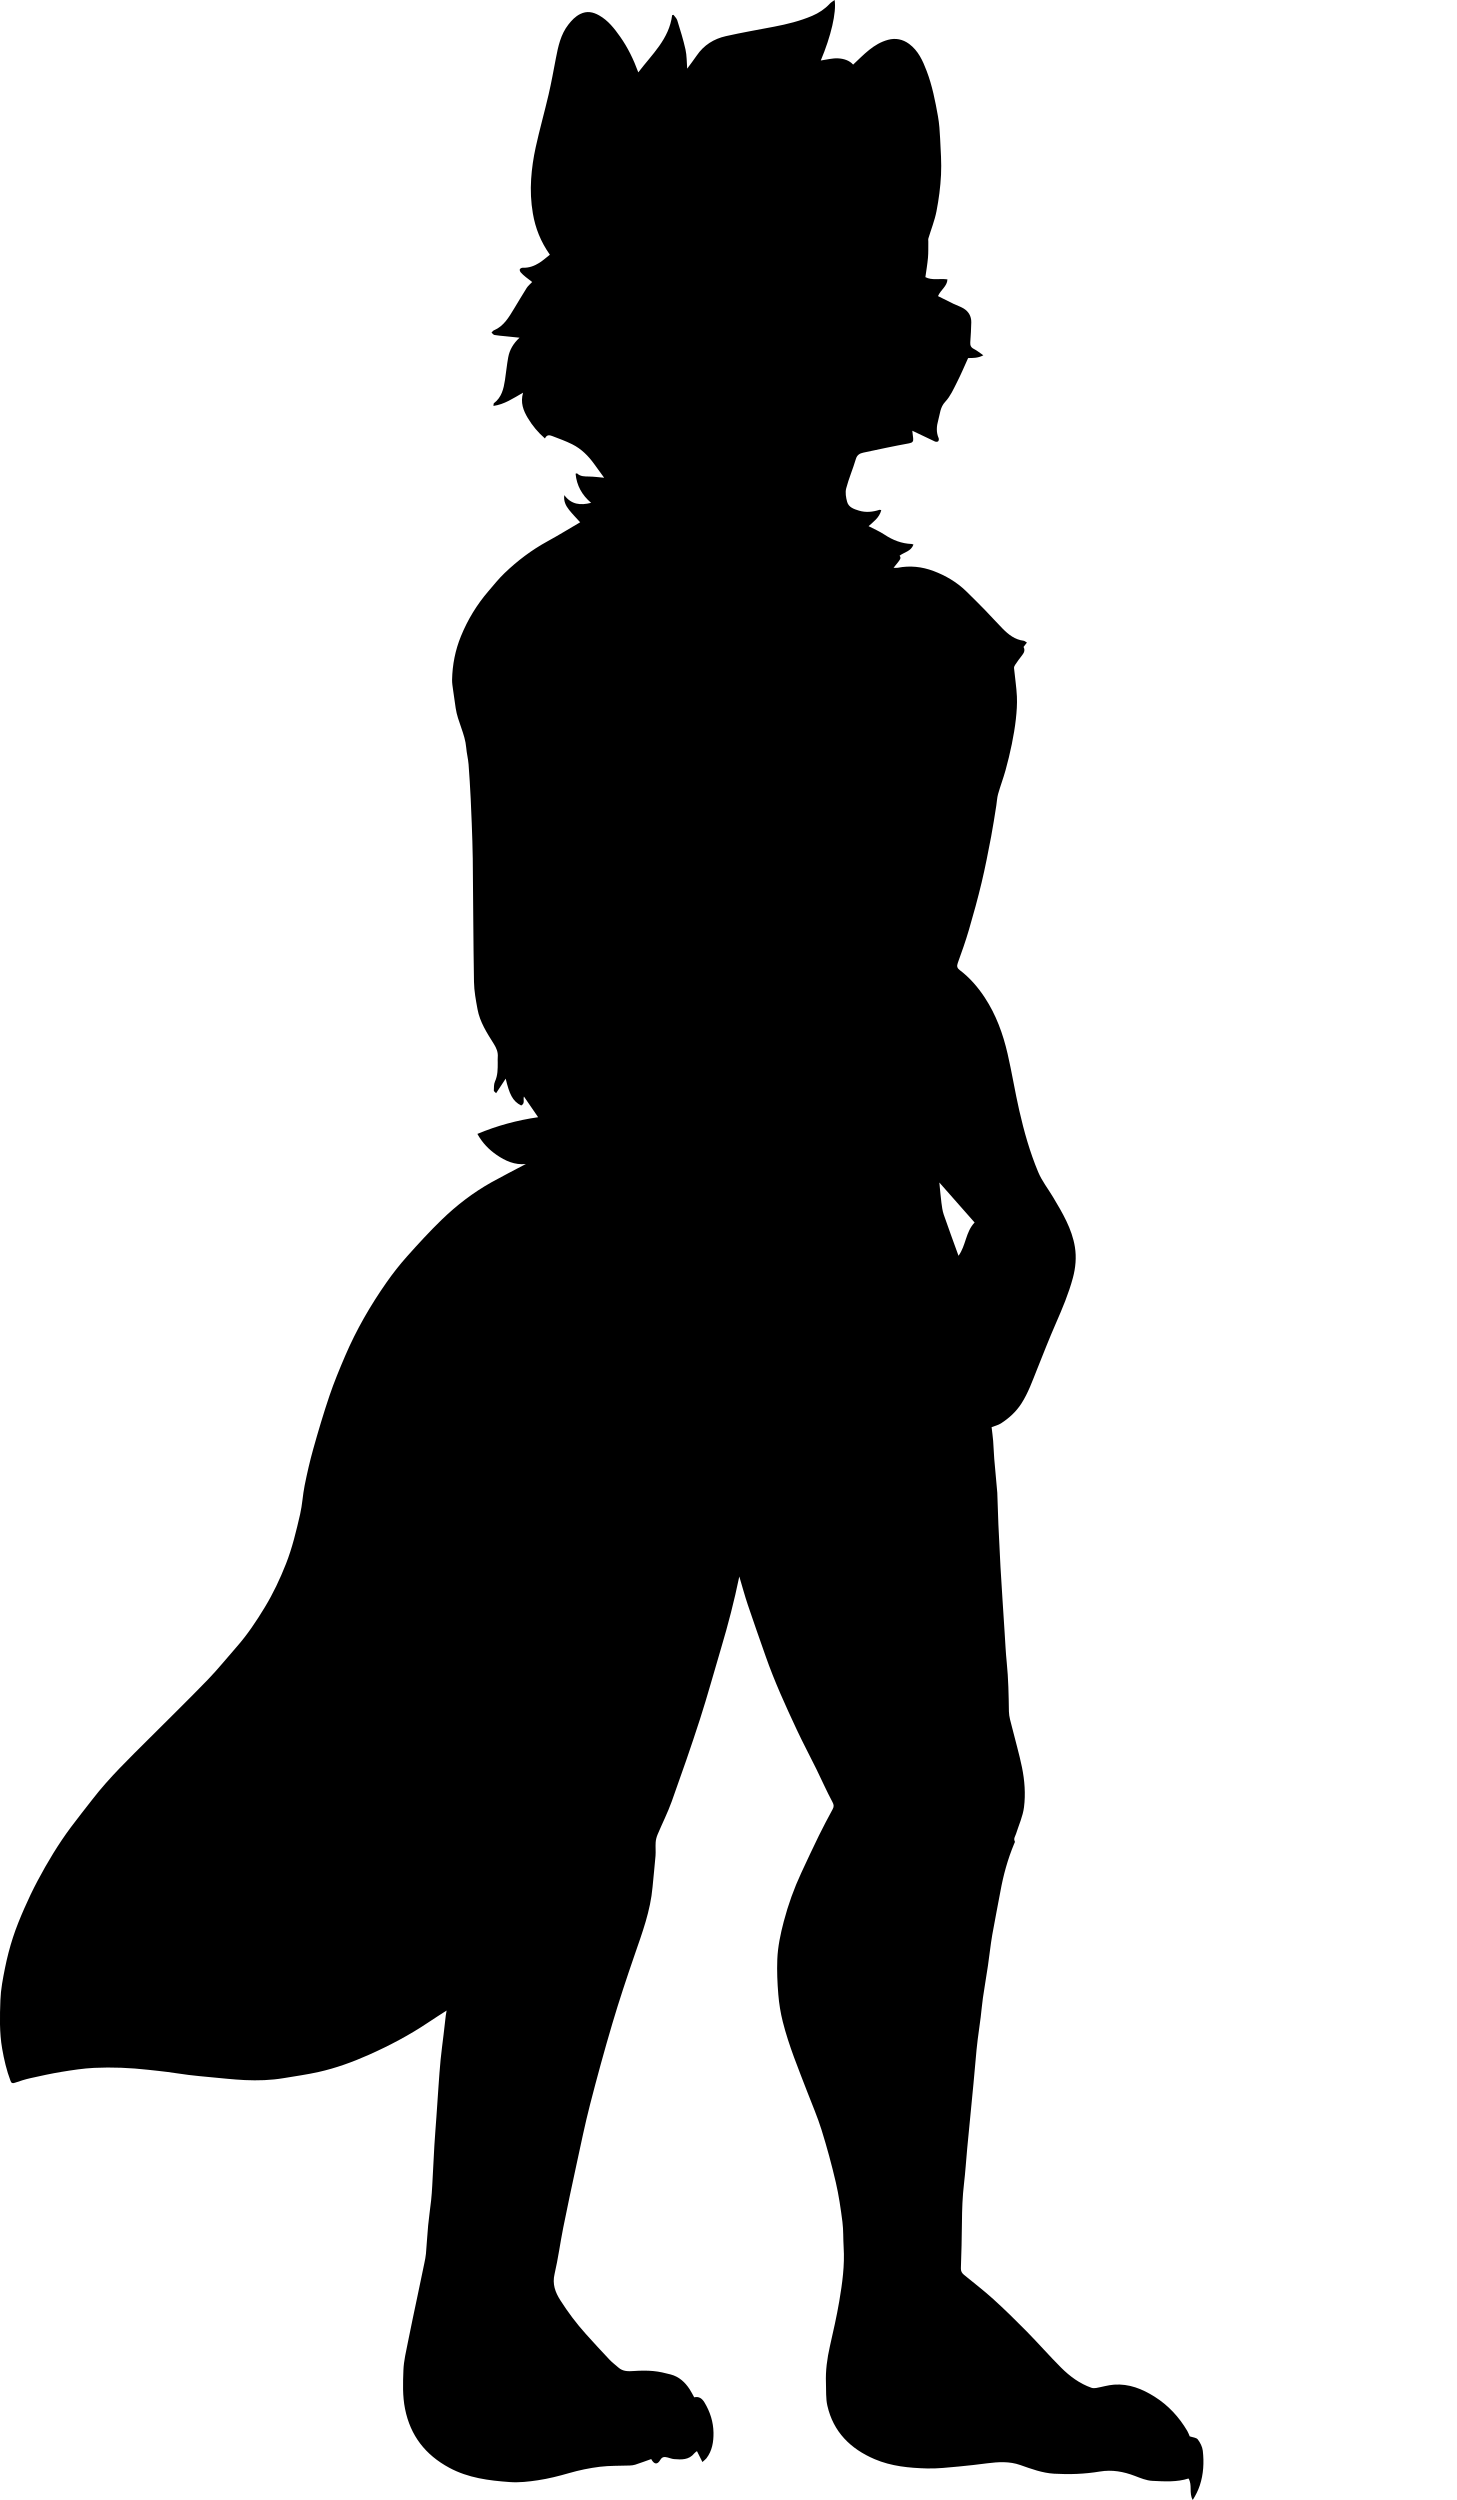
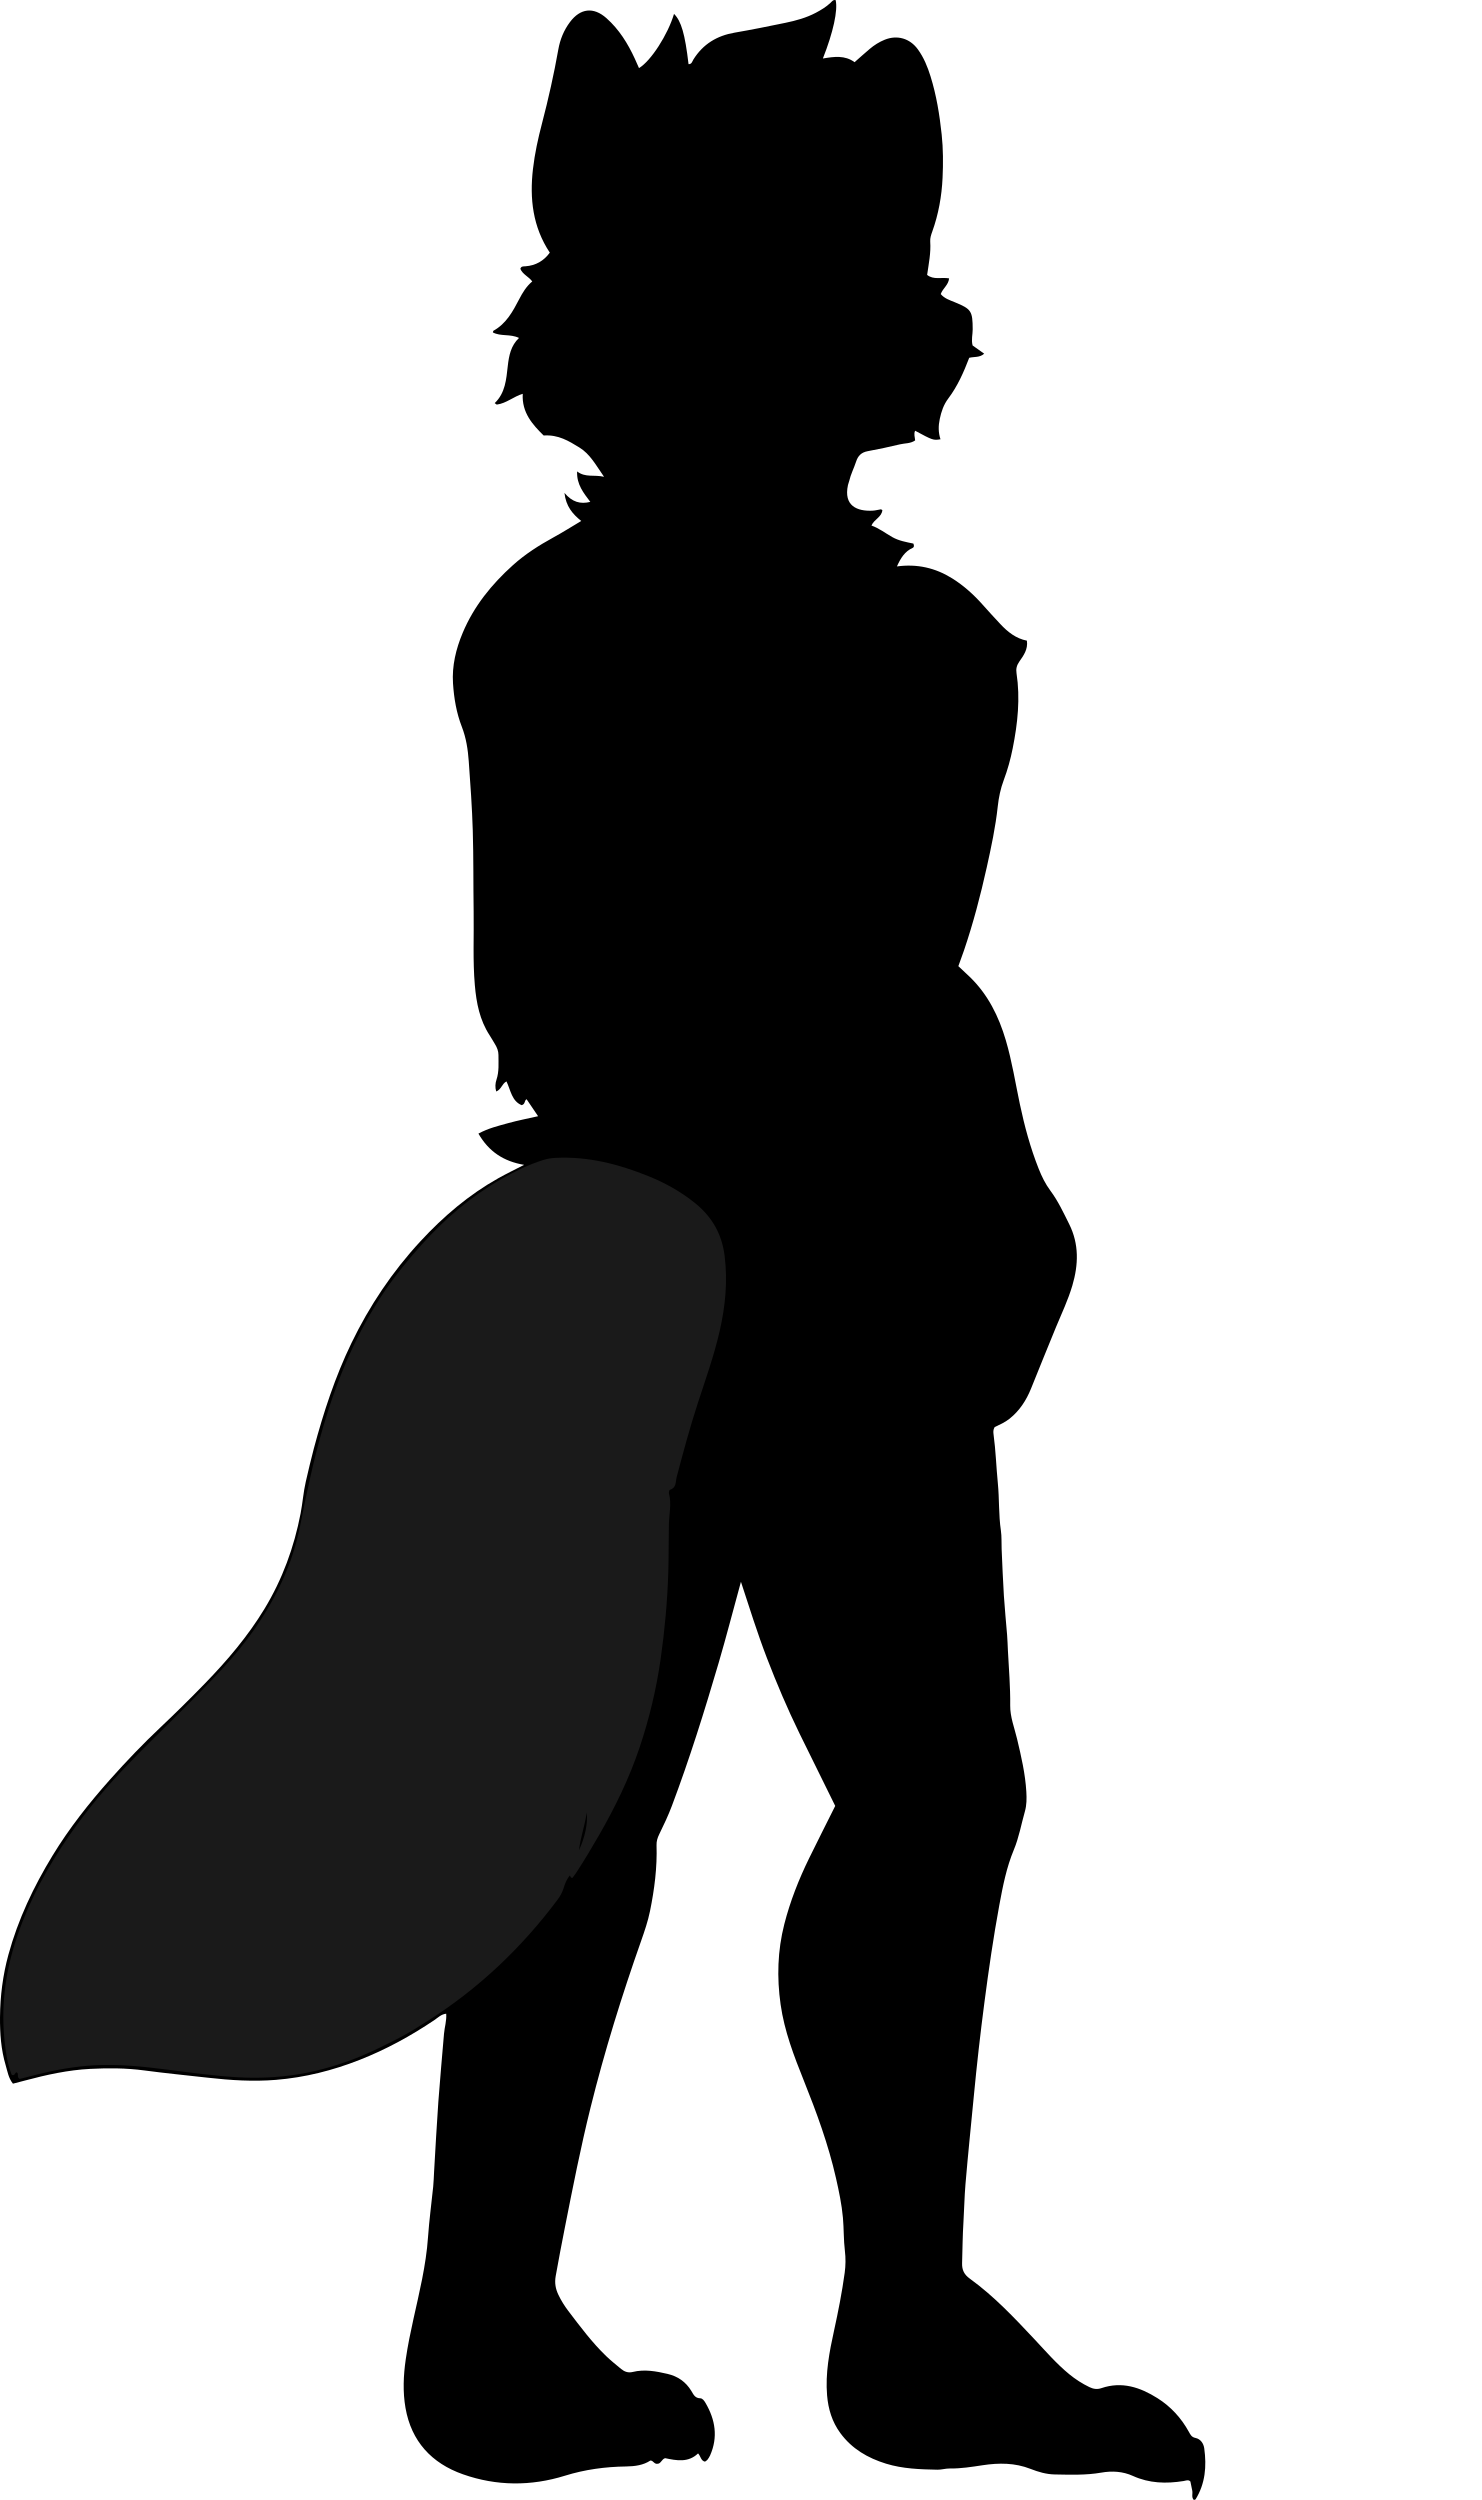
- <svg xmlns="http://www.w3.org/2000/svg" version="1.1" id="Layer_1" x="0px" y="0px" viewBox="0 0 1402.38 2406.87" style="enable-background:new 0 0 1402.38 2406.87;" xml:space="preserve">
+ <svg xmlns="http://www.w3.org/2000/svg" version="1.1" id="Layer_1" x="0px" y="0px" viewBox="0 0 1425.03 2404.18" style="enable-background:new 0 0 1425.03 2404.18;" xml:space="preserve">
+   <style type="text/css">
+ 	.st0{fill:#1A1A1A;}
+ </style>
  <g>
-     <path d="M506.28,1120.63c-10.61,1.18-19.83-2.97-28.23-8.79c-7.31-5.06-13.58-11.38-18.46-20.17   c18.99-7.95,38.28-13.16,58.49-16.08c-4.74-6.91-9.22-13.45-13.66-19.92c-1.05,2.69,1.41,6.65-2.65,8.64   c-8.5-4.21-11.41-11.26-14.92-25.85c-2.95,4.48-5.95,9.04-9.22,14.02c-1.19-1.27-2.22-1.87-2.19-2.41c0.17-2.96-0.1-6.23,1.08-8.8   c2.74-5.96,2.68-12.12,2.67-18.37c0-1.67-0.13-3.34,0.02-5c0.45-4.83-1.2-8.75-3.79-12.89c-6.55-10.46-13.42-20.95-15.7-33.39   c-1.59-8.68-3.25-17.49-3.39-26.27c-0.67-39.59-0.76-79.2-1.18-118.8c-0.12-11.27-0.6-22.54-0.98-33.8   c-0.27-7.94-0.58-15.87-1.01-23.8c-0.6-11.04-1.17-22.08-2.05-33.1c-0.43-5.37-1.82-10.66-2.26-16.02   c-1.09-13.34-8.23-25.02-10.15-38.11c-0.85-5.82-1.72-11.64-2.5-17.48c-0.43-3.25-1.03-6.54-0.96-9.8   c0.31-14.51,3.05-28.53,8.57-42.02c6.49-15.88,15.29-30.32,26.46-43.32c5.05-5.87,9.9-11.99,15.47-17.33   c12.45-11.94,26.13-22.3,41.34-30.61c10.72-5.86,21.13-12.29,31.47-18.34c-3.63-4.03-7.38-7.81-10.67-11.95   c-3.15-3.96-5.45-8.42-4.59-14.18c6.68,9.09,15.49,10.04,25.79,7.41c-8.73-7.42-13.93-16.63-14.93-28.03   c0.82-0.19,1.29-0.44,1.42-0.31c3.24,3.09,7.21,2.93,11.32,3.01c5.3,0.1,10.58,0.82,14.75,1.18c-2.8-3.86-6.13-8.4-9.41-12.98   c-5.7-7.97-12.51-14.82-21.3-19.22c-6.24-3.13-12.87-5.49-19.4-8c-2.45-0.94-5.14-1.44-6.88,2.39   c-6.79-5.89-12.13-12.4-16.52-19.71c-4.33-7.23-7.27-14.83-4.55-24.38c-9.63,5.5-17.94,11.24-28.52,12.76   c0.21-1.38,0.07-2.33,0.44-2.61c7.43-5.59,9.35-13.8,10.65-22.27c1.11-7.28,1.8-14.62,3.12-21.86c1.32-7.26,4.95-13.45,10.93-18.95   c-5-0.52-9.45-0.97-13.89-1.43c-3.43-0.36-6.88-0.58-10.27-1.19c-1.05-0.19-1.9-1.46-2.84-2.24c0.74-0.75,1.34-1.83,2.24-2.2   c9.79-4.11,14.54-12.84,19.68-21.22c4.01-6.53,7.83-13.18,11.95-19.64c1.27-1.99,3.22-3.53,5.27-5.72   c-2.03-1.55-4.21-3.12-6.28-4.83c-1.66-1.36-3.31-2.78-4.71-4.39c-0.65-0.75-1.22-2.25-0.89-3.01c0.34-0.78,1.84-1.52,2.8-1.48   c6.01,0.27,11.34-1.75,16.21-4.89c3.49-2.25,6.62-5.07,9.92-7.65c-8.83-12.53-13.94-25.45-16.37-39.68   c-1.89-11.04-2.38-22.09-1.67-33.1c0.66-10.25,2.17-20.54,4.37-30.57c3.72-17,8.47-33.77,12.41-50.72   c2.68-11.56,4.79-23.26,7.02-34.93c2.22-11.57,4.63-23.09,12.11-32.64c3.13-3.99,6.54-7.71,11.35-10.1   c6.5-3.21,12.32-1.98,18.15,1.3c8.72,4.91,14.68,12.62,20.29,20.56c7.38,10.44,12.92,21.89,17.47,34.33   c13.11-17.33,29.73-32.03,32.59-55.11c0.43-0.1,0.86-0.19,1.29-0.29c1.24,1.74,3.02,3.31,3.62,5.24   c2.87,9.32,5.84,18.66,7.94,28.17c1.3,5.86,1.12,12.04,1.62,18.41c3.16-4.33,6.33-8.42,9.23-12.68   c6.82-10.03,16.48-16.03,28.01-18.62c15.42-3.46,31.01-6.15,46.54-9.13c12.5-2.4,24.84-5.42,36.57-10.42   c6.36-2.71,12.14-6.5,16.91-11.66c1.22-1.32,2.88-2.24,4.69-3.6c1.91,11.8-3.5,34.92-13.33,58.26c5.63-0.78,11.14-2.34,16.56-2.07   c5.41,0.27,10.94,1.89,14.59,6.02c10.28-9.57,19.61-20.13,33.72-23.89c7.17-1.91,14.06-0.51,20.05,3.87   c8.95,6.56,13.26,16.28,17.05,26.23c5.36,14.07,8.21,28.81,10.85,43.55c1.27,7.09,1.74,14.36,2.09,21.58   c0.56,11.59,1.43,23.23,0.86,34.79c-0.57,11.74-2.13,23.52-4.37,35.07c-1.72,8.88-5.19,17.42-7.8,26.14   c-0.3,0.98-0.06,2.13-0.07,3.2c-0.08,5.09,0.13,10.21-0.31,15.27c-0.53,6.14-1.6,12.23-2.51,18.8c6.32,3.38,13.77,1.11,21.23,2.16   c-0.24,6.73-6.45,9.93-9.08,16.11c5.04,2.51,10.07,5.08,15.16,7.53c3.08,1.49,6.42,2.52,9.33,4.27c4.95,2.96,7.63,7.59,7.55,13.38   c-0.09,6.44-0.55,12.87-0.97,19.3c-0.19,2.93,0.58,4.93,3.45,6.38c3.01,1.52,5.66,3.74,9.13,6.12c-5.26,2.8-10.1,2.63-14.65,2.65   c-3.61,7.91-6.86,15.72-10.69,23.23c-3.33,6.53-6.39,13.6-11.29,18.8c-5.05,5.36-5.06,11.74-6.78,17.77   c-1.62,5.67-2.15,11.62,0.41,17.4c0.36,0.81,0.08,2.46-0.53,2.99c-0.62,0.54-2.2,0.56-3.06,0.16c-7.24-3.34-14.42-6.84-21.81-10.38   c0.25,2.17,0.58,4.76,0.85,7.35c0.3,2.92-0.55,4.17-3.95,4.79c-14.74,2.68-29.4,5.82-44.06,8.96c-3.33,0.71-5.99,2.1-7.18,6.15   c-2.8,9.49-6.79,18.65-9.29,28.21c-1.06,4.03-0.25,8.9,0.91,13.06c1.47,5.29,6.64,6.96,11.35,8.4c6.64,2.03,13.28,1.32,19.82-0.78   c0.26-0.08,0.61,0.11,1.68,0.34c-1.84,7.37-7.77,11.27-12.21,15.4c5.01,2.63,10.49,4.95,15.36,8.18   c7.97,5.29,16.44,8.61,26.03,8.97c0.46,0.02,0.9,0.26,1.81,0.54c-2.28,6.55-8.85,7.34-13.34,10.72c1.56,2.65,1.56,2.65-5.83,11.68   c1.65,0,2.91,0.2,4.08-0.03c11.76-2.31,23.26-1.05,34.36,3.11c11.73,4.39,22.42,10.68,31.46,19.47   c6.26,6.09,12.44,12.27,18.53,18.52c5.66,5.82,11.06,11.9,16.76,17.67c5.59,5.66,11.76,10.46,20.07,11.49   c0.89,0.11,1.69,0.91,3.14,1.74c-1.1,1.43-2.1,2.74-3.26,4.26c1.45,2.53,0.93,5.11-1.17,7.7c-2.46,3.04-4.7,6.27-6.91,9.5   c-0.6,0.88-1.16,2.1-1.07,3.1c0.88,9.13,2.34,18.23,2.77,27.37c0.33,7.23-0.2,14.57-1,21.78c-0.9,8.1-2.28,16.18-3.91,24.17   c-1.72,8.44-3.76,16.84-6.06,25.15c-2.13,7.68-4.98,15.15-7.15,22.82c-1.01,3.58-1.12,7.42-1.72,11.12   c-1.62,9.99-3.07,20.01-4.98,29.94c-2.83,14.72-5.64,29.46-9.12,44.03c-3.66,15.34-7.85,30.58-12.28,45.72   c-3.15,10.77-6.91,21.36-10.73,31.92c-1.12,3.09-0.49,4.94,1.88,6.74c9.7,7.35,17.53,16.41,24.18,26.54   c10.88,16.58,17.54,34.94,21.94,54.09c4.16,18.1,7.1,36.48,11.23,54.58c4.59,20.16,10.2,40.08,18.2,59.21   c3.64,8.71,9.54,16.12,14.32,24.15c9,15.08,18.24,30.48,21.06,48.18c1.55,9.71,0.66,19.79-1.94,29.49   c-4.06,15.15-10.13,29.52-16.4,43.86c-6.46,14.76-12.31,29.79-18.3,44.76c-4.43,11.05-8.37,22.29-14.87,32.41   c-5.09,7.93-11.85,14.07-19.63,19.11c-2.65,1.72-5.94,2.45-9.08,3.69c0.51,4.45,1.14,8.8,1.49,13.17   c0.46,5.76,0.59,11.54,1.06,17.3c0.91,10.98,1.96,21.94,2.95,32.91c0.03,0.33,0.01,0.67,0.02,1c0.33,9.77,0.59,19.54,1.02,29.3   c0.6,13.54,1.27,27.07,2,40.61c0.58,10.71,1.3,21.41,1.98,32.11c0.66,10.37,1.32,20.74,2.01,31.11c0.64,9.7,1.06,19.43,2.05,29.1   c1.6,15.68,1.86,31.38,2.09,47.11c0.08,5.12,1.8,10.25,3.04,15.32c3.14,12.8,6.89,25.46,9.52,38.36   c2.58,12.66,3.58,25.73,1.96,38.51c-1.1,8.73-4.99,17.1-7.67,25.62c-0.75,2.38-2.66,4.52-1.14,7.33c0.26,0.48-0.38,1.51-0.69,2.25   c-6.16,14.8-10.39,30.14-13.23,45.91c-2.51,13.96-5.44,27.85-7.84,41.83c-1.68,9.83-2.69,19.78-4.15,29.65   c-1.53,10.34-3.33,20.64-4.83,30.99c-0.89,6.17-1.37,12.39-2.15,18.58c-0.9,7.14-1.94,14.26-2.87,21.4   c-0.43,3.26-0.8,6.52-1.1,9.79c-1.03,11.13-1.99,22.27-3.03,33.4c-0.96,10.3-1.99,20.6-2.99,30.9c-1,10.3-2.04,20.6-2.99,30.9   c-1.04,11.3-1.75,22.63-3.08,33.89c-1.46,12.35-1.89,24.7-1.98,37.11c-0.1,14.77-0.52,29.54-1.02,44.3   c-0.1,2.89,1.03,4.7,3.04,6.36c9.38,7.71,19.06,15.09,28.04,23.24c11.07,10.04,21.76,20.52,32.24,31.18   c11.27,11.46,21.85,23.59,33.22,34.94c8.34,8.32,17.82,15.34,29.14,19.33c1.39,0.49,3.12,0.46,4.6,0.2   c5.78-1.01,11.48-2.81,17.29-3.21c14.29-0.98,26.94,4.06,38.86,11.56c13.32,8.38,23.59,19.58,31.54,33.02   c1.07,1.8,1.72,3.85,2.31,5.19c2.9,1.02,6.41,1.17,7.79,2.97c2.37,3.09,4.39,7.09,4.83,10.9c1.27,11.23,0.7,22.51-2.88,33.36   c-1.6,4.85-3.93,9.46-6.8,14.05c-3.86-6.69-0.18-14.38-4.05-20.69c-11.13,3.6-23.14,2.84-34.96,2.26   c-5.67-0.28-11.35-2.7-16.79-4.77c-10.93-4.16-21.84-6.16-33.66-4.19c-14.54,2.42-29.34,2.94-44.06,2.08   c-11.31-0.66-21.95-4.63-32.57-8.37c-10.42-3.67-21.04-2.99-31.73-1.65c-9.11,1.14-18.23,2.3-27.38,3.1   c-10.18,0.89-20.42,2.15-30.6,1.87c-17.18-0.47-34.38-2.08-50.45-8.94c-23.27-9.95-39.82-26.26-45.54-51.58   c-1.58-6.99-1.04-14.47-1.33-21.73c-0.48-11.91,1.14-23.59,3.75-35.2c3.25-14.46,6.59-28.93,9.06-43.53   c2.91-17.22,5.34-34.54,4.21-52.13c-0.52-8.09-0.14-16.27-1.17-24.28c-1.64-12.78-3.47-25.61-6.39-38.14   c-3.94-16.94-8.52-33.76-13.69-50.37c-3.86-12.41-9.05-24.41-13.72-36.56c-8.57-22.33-17.8-44.45-23.64-67.71   c-2.14-8.52-3.56-17.32-4.28-26.08c-0.92-11.22-1.42-22.54-0.98-33.78c0.49-12.4,3.09-24.61,6.25-36.64   c4.23-16.1,9.84-31.71,16.86-46.81c5.59-11.99,11.16-24,16.98-35.88c4.17-8.52,8.65-16.89,13.16-25.23   c1.37-2.55,1.36-4.2-0.17-7.04c-5.56-10.36-10.28-21.17-15.48-31.73c-6.19-12.58-12.81-24.95-18.75-37.65   c-10.91-23.32-21.61-46.74-30.11-71.08c-5.75-16.44-11.59-32.85-17.13-49.36c-2.94-8.76-5.33-17.7-8.19-27.29   c-4.89,23.61-10.71,46.16-17.38,68.5c-6.85,22.91-13.1,46.01-20.44,68.77c-8.59,26.63-17.82,53.07-27.27,79.41   c-3.89,10.84-9.15,21.19-13.62,31.84c-0.98,2.34-1.64,4.95-1.81,7.48c-0.29,4.31,0.2,8.68-0.14,12.99   c-0.79,9.98-1.98,19.93-2.85,29.91c-2,23.01-10.02,44.38-17.46,65.97c-7.47,21.69-14.72,43.49-21.24,65.48   c-7.67,25.89-14.78,51.95-21.5,78.1c-4.86,18.91-8.77,38.07-12.92,57.16c-4.42,20.38-8.77,40.77-12.86,61.21   c-2.97,14.88-4.92,29.98-8.37,44.73c-2.27,9.71,0.61,17.46,5.55,25.24c7.31,11.5,15.47,22.34,24.56,32.47   c7.51,8.37,15.13,16.64,22.85,24.81c2.59,2.74,5.69,5,8.52,7.52c4.39,3.92,9.56,3.69,14.99,3.33c6.17-0.41,12.43-0.53,18.58,0.04   c5.64,0.52,11.26,1.84,16.76,3.29c8.01,2.11,13.76,7.41,18.21,14.19c1.61,2.45,2.9,5.09,4.43,7.82c4.53-1.09,7.52,1.05,9.85,4.88   c5.47,9.01,8.58,18.9,8.72,29.25c0.11,8.58-1.22,17.33-6.82,24.58c-0.86,1.11-2.08,1.95-3.86,3.57c-1.87-3.74-3.48-6.97-5.24-10.48   c-0.67,0.54-1.82,1.19-2.59,2.15c-5.21,6.5-12.38,6.09-19.52,5.52c-2.07-0.17-4.07-1.05-6.12-1.55c-2.9-0.7-5.16-0.99-7.18,2.48   c-2.79,4.79-5.92,4.14-8.63-0.96c-5.15,1.83-10.24,3.72-15.4,5.41c-1.68,0.55-3.52,0.73-5.3,0.8c-9.6,0.39-19.28,0.04-28.78,1.21   c-9.99,1.23-19.98,3.31-29.65,6.1c-9.88,2.85-19.73,5.35-29.93,6.88c-9.04,1.36-18.06,2.38-27.11,1.74   c-20.11-1.42-39.99-3.92-58.21-13.75c-23-12.4-37.47-30.81-42.64-56.76c-2.47-12.4-2.01-24.77-1.56-37.1   c0.34-9.22,2.64-18.4,4.43-27.53c2.95-15.02,6.21-29.99,9.34-44.98c2.13-10.21,4.29-20.41,6.39-30.62   c0.62-3.04,1.28-6.09,1.55-9.17c0.79-9.02,1.24-18.08,2.1-27.09c0.78-8.15,2-16.26,2.89-24.41c0.5-4.58,0.79-9.19,1.05-13.8   c0.71-12.87,1.29-25.74,2.05-38.6c0.55-9.21,1.32-18.4,1.96-27.61c0.69-9.87,1.31-19.74,2.03-29.6c0.62-8.54,1.18-17.08,2.02-25.6   c0.8-8.15,1.93-16.27,2.89-24.41c0.71-6.03,1.37-12.06,2.08-18.08c0.17-1.42,0.46-2.82,0.81-4.85   c-6.04,3.91-11.77,7.51-17.38,11.29c-18.22,12.26-37.55,22.46-57.59,31.38c-15.65,6.97-31.72,12.79-48.44,16.53   c-10.97,2.45-22.15,3.98-33.24,5.85c-12.45,2.11-25.04,2.48-37.59,1.9c-11.32-0.52-22.61-1.84-33.91-2.87   c-6.7-0.61-13.41-1.25-20.09-2.06c-6.81-0.84-13.59-1.98-20.4-2.86c-6.18-0.8-12.39-1.41-18.59-2.1   c-17.32-1.94-34.72-2.69-52.09-1.86c-10.44,0.5-20.85,2.13-31.19,3.81c-10.12,1.65-20.17,3.86-30.18,6.1   c-5.07,1.13-10.05,2.73-14.97,4.43c-2.24,0.77-3.32,0.43-4.16-1.78c-3.82-10.09-6.25-20.5-8.09-31.14   c-2.68-15.49-2.24-31.08-1.68-46.6c0.37-10.39,2.4-20.8,4.45-31.04c1.98-9.87,4.52-19.69,7.62-29.27   c3.05-9.43,6.85-18.65,10.81-27.74c3.98-9.14,8.3-18.15,12.97-26.96c9.5-17.89,19.94-35.23,32.03-51.51   c6.73-9.06,13.83-17.86,20.73-26.8c16.25-21.06,35.42-39.4,54.15-58.14c18.97-18.98,38.17-37.73,56.83-57.01   c9.73-10.04,18.48-21.03,27.74-31.52c10.43-11.82,19.11-24.89,27.25-38.32c8.05-13.29,14.65-27.27,20.36-41.76   c6.11-15.52,9.89-31.67,13.63-47.81c2.1-9.05,2.49-18.48,4.33-27.61c2.38-11.8,5.04-23.58,8.3-35.17   c4.84-17.22,9.92-34.4,15.65-51.34c4.38-12.94,9.64-25.6,15.02-38.17c10.75-25.16,24.39-48.77,40.08-71.15   c6.01-8.57,12.53-16.86,19.5-24.68c10.81-12.11,21.8-24.12,33.45-35.41c14.38-13.94,30.27-26.11,47.78-35.95   C484,1132.2,495.15,1126.55,506.28,1120.63z M922.81,1209.01c7.2-9.89,6.8-22.97,15.49-32.05c-11.16-12.66-22.31-25.31-33.94-38.49   c0.71,7.11,1.2,13.29,1.99,19.43c0.49,3.86,0.99,7.8,2.24,11.45C913.08,1182.39,917.88,1195.32,922.81,1209.01z" />
+     <path d="M558.94,501.01c-8.27-6.71-14.65-13.94-16.12-26.99c7.47,8.8,15.19,11.03,24.86,8.63c-6.33-8.47-13.25-16.66-12.68-29.29   c8,6.2,16.25,2.89,25.89,5.16c-7.88-11.26-13.32-21.84-23.83-28.25c-10.04-6.12-20.06-12.44-34.25-11.46   c-10.38-10.25-21.18-21.86-20.1-40.1c-8.85,2.64-15.76,9.16-24.82,10.35c-0.47,0.06-1.04-0.66-2.14-1.41   c10.22-9.7,11.11-22.86,12.55-35.56c1.15-10.13,2.96-19.67,10.82-27.1c-8.44-4.11-17.57-1.23-25.15-5.31   c0.32-0.99,0.32-1.48,0.53-1.6c12.33-6.81,18.65-18.54,24.8-30.37c3.25-6.24,6.79-12.22,12.55-17.06   c-3.34-4.61-9.22-6.73-11.43-12.09c0.71-2.68,2.86-2.33,4.82-2.47c9.91-0.7,17.69-5.18,23.49-13.13   c-16.4-24.76-19.49-51.86-16.19-80.46c1.72-14.93,4.93-29.46,8.72-43.95c6.13-23.45,11.43-47.09,15.66-70.97   c1.7-9.6,5.3-18.5,11.24-26.41c9.96-13.26,22.62-14.74,35.03-3.71c12.17,10.81,20.56,24.34,27.3,38.99c1.37,2.98,2.66,6,4.01,9.03   c11.43-6.75,27.81-32.26,33.69-52.13c6.96,6.93,10.54,19.31,13.96,48.35c3.13,0.17,3.6-2.76,4.68-4.49   c9.25-14.77,22.59-22.88,39.64-25.81c16.37-2.81,32.66-6.11,48.92-9.47c10.1-2.09,20.04-4.81,29.26-9.7   c5.03-2.67,9.83-5.57,14-9.48c1.39-1.3,2.55-3.22,4.98-2.65c2.25,9.79-2.3,30.86-12.29,56.16c10.75-1.81,21.22-3.33,30.46,3.55   c5.09-4.46,9.76-8.68,14.57-12.75c4.34-3.68,9.17-6.72,14.43-8.85c12.03-4.86,24.18-1.33,31.85,9.21   c5.74,7.89,9.36,16.81,12.24,26.08c5.66,18.17,8.65,36.78,10.68,55.69c1.5,13.99,1.51,27.96,0.87,41.86   c-0.81,17.6-3.91,35-9.92,51.7c-1.14,3.18-2.19,6.2-1.95,9.66c0.75,10.7-1.42,21.15-2.98,31.96c6.19,5.01,13.9,2.06,21.13,3.33   c-0.56,6.36-6.13,9.68-8.04,15.1c3.52,4.26,8.66,5.86,13.55,7.86c15.94,6.53,17.11,8.51,17.18,26.04   c0.02,4.97-1.52,9.91-0.09,15.52c3.34,2.38,7.05,5.02,11.15,7.93c-4.41,3.93-9.69,2.73-14.4,3.93   c-5.32,13.93-11.27,27.37-20.09,39.08c-4.59,6.09-6.72,12.62-8.24,19.75c-1.41,6.6-1.44,13.09,0.7,19.53   c-6.9,1.13-7.45,0.94-24.38-8.21c-1.52,3.06-0.19,6.22,0,9.31c-4.58,3.19-9.8,2.61-14.49,3.75c-10.33,2.5-20.75,4.67-31.2,6.62   c-5.92,1.11-9.23,4.28-11.06,9.94c-2.05,6.31-5.19,12.24-6.68,18.77c-0.29,1.29-0.88,2.52-1.16,3.81   c-4.35,20.07,8.74,25.41,23.74,24.67c2.62-0.13,5.22-0.88,7.83-1.29c0.27-0.04,0.6,0.26,1.5,0.7c-0.52,6.8-8,8.92-10.49,14.9   c7.3,2.52,13.32,7.3,19.96,11.06c6.44,3.65,13.61,4.86,20.33,6.26c0.93,1.92,0.66,3.56-0.49,4.07   c-7.79,3.43-11.76,10.06-15.31,17.93c19.34-2.65,37.03,1.35,53.28,11.56c11.07,6.96,20.67,15.62,29.32,25.41   c5.51,6.23,11.16,12.33,16.83,18.41c7.12,7.65,15.12,13.98,25.56,15.99c1.24,8.39-3.3,14.41-7.3,20.16   c-2.57,3.7-3.29,7.05-2.68,11.07c3.71,24.34,1.12,48.36-3.65,72.26c-2.08,10.45-4.9,20.72-8.65,30.69   c-3.07,8.16-4.8,16.61-5.73,25.18c-2.14,19.87-6.31,39.37-10.63,58.82c-5.99,26.95-12.99,53.65-21.88,79.81   c-1.69,4.99-3.55,9.92-5.39,15.03c3.81,3.59,7.48,6.94,11.04,10.39c17.47,16.93,27.83,37.92,34.61,60.92   c5.94,20.12,9.16,40.85,13.49,61.33c4.47,21.18,10.1,42.02,18.09,62.18c2.96,7.47,6.47,14.64,11.26,21.08   c7.39,9.94,12.56,21.07,18.05,32.08c9.69,19.42,8.99,39.15,3.07,59.23c-4.06,13.76-10.22,26.7-15.7,39.9   c-8.16,19.66-16.02,39.45-24.03,59.18c-4.57,11.26-10.97,21.19-20.6,28.9c-4.47,3.58-9.62,5.82-14.39,8.1   c-1.53,2.5-1.32,4.9-1.02,7.16c2.11,15.48,2.55,31.1,4.09,46.6c1.51,15.22,0.7,30.54,2.95,45.71c0.87,5.89,0.45,11.96,0.72,17.94   c0.67,14.94,1.22,29.88,2.16,44.8c0.79,12.58,2.1,25.12,3.09,37.68c0.39,4.97,0.53,9.97,0.78,14.95c0.9,17.59,2.42,35.15,2.2,52.81   c-0.14,11.06,4.06,21.48,6.59,32.12c3.99,16.81,7.93,33.6,8.93,50.96c0.37,6.4,0.35,12.76-1.37,18.79   c-3.52,12.32-5.66,24.97-10.65,36.95c-7.06,16.94-10.59,34.97-13.92,52.97c-5.73,31.03-10.24,62.25-14.34,93.54   c-3.93,29.95-7.32,59.96-10.19,90.04c-2.72,28.41-5.69,56.8-8.08,85.25c-1,11.95-1.17,23.89-1.91,35.82   c-0.83,13.29-0.93,26.57-1.32,39.86c-0.2,6.74,2.04,11.06,7.5,15.01c23.04,16.67,42.44,37.28,61.82,57.93   c10.93,11.64,21.36,23.8,33.78,33.96c5.95,4.87,12.36,8.98,19.3,12.35c3.83,1.86,7.49,2.39,11.53,1.01   c19.74-6.74,37.33-0.84,53.95,9.63c12.9,8.13,22.92,19.12,30.27,32.51c1.42,2.58,2.54,4.98,6.21,5.72   c5.05,1.03,7.87,5.37,8.52,10.12c2.35,17.13,1.05,33.78-8.36,48.96c-0.13,0.21-0.59,0.23-1.62,0.6c-2.58-2.48-0.95-6-1.55-8.93   c-0.6-2.91-1.19-5.83-1.8-8.85c-1.94-2.06-4.4-0.78-6.5-0.45c-16.72,2.7-33.03,2.26-48.8-4.91c-9.68-4.4-20.05-4.97-30.37-3.17   c-14.89,2.6-29.86,2.02-44.81,1.76c-8.02-0.14-15.77-2.41-23.23-5.34c-15.01-5.9-30.31-5.91-46.04-3.53   c-10.48,1.58-21.02,3.31-31.73,3.14c-3.94-0.06-7.91,1.25-11.85,1.17c-16.61-0.33-33.27-0.86-49.32-5.79   c-17.56-5.4-32.89-14.29-44.01-29.46c-7.92-10.81-11.61-23.03-12.72-36.21c-1.78-21.16,2.17-41.76,6.67-62.2   c4.07-18.5,7.7-37.06,10.27-55.81c0.94-6.87,1.02-14.06,0.18-20.94c-1.29-10.6-0.94-21.25-1.88-31.82   c-1.15-12.91-3.84-25.59-6.7-38.24c-7.29-32.24-18.65-63.11-30.9-93.7c-9.53-23.79-18.73-47.7-22.35-73.29   c-3.67-25.95-2.95-51.67,3.57-77.19c5.63-22.03,13.91-43.02,23.87-63.38c8.19-16.74,16.62-33.36,25.09-50.31   c-11.5-23.32-23.04-46.54-34.42-69.84c-11.54-23.63-21.81-47.83-31.25-72.36c-9.27-24.09-16.92-48.76-25-73.36   c-7.24,26.27-13.89,52.3-21.46,78.08c-13.59,46.28-27.95,92.3-44.96,137.45c-3.51,9.32-7.81,18.36-12.18,27.32   c-1.66,3.42-2.68,6.67-2.56,10.44c0.69,21.39-2.01,42.42-6.28,63.36c-2.01,9.85-5.23,19.27-8.53,28.64   c-18.58,52.73-35.18,106.07-48.65,160.32c-9.46,38.07-17.02,76.56-24.63,115.04c-3.09,15.65-6.09,31.31-8.89,47.01   c-1.2,6.74-0.12,12.41,2.68,18.22c2.61,5.42,5.77,10.51,9.4,15.29c11.49,15.09,22.8,30.34,36.52,43.54   c4.54,4.37,9.51,8.3,14.36,12.34c3.22,2.67,6.83,3.9,11.12,2.85c11.33-2.78,22.38-0.71,33.47,1.86   c9.96,2.32,17.56,7.67,22.86,16.34c2.04,3.34,3.49,7.05,8.57,7.11c2.27,0.03,3.94,2.49,5.1,4.48c9.42,16.12,12.18,32.87,4.39,50.49   c-0.67,1.51-1.61,2.92-2.62,4.23c-0.58,0.75-1.55,1.19-2.3,1.74c-4.06-0.89-3.95-5.14-6.64-7.93c-9.36,9.03-20.45,6.94-31.67,4.58   c-3.25,0.85-4.06,5.36-7.22,5.38c-3.5,0.55-3.94-3.13-6.96-3.11c-6.77,4.49-14.75,5.59-23.32,5.71   c-19.97,0.28-39.57,2.89-58.85,8.89c-32.67,10.16-65.67,10.05-98.03-1.34c-30.28-10.65-49.7-31.8-55.3-63.81   c-2.7-15.41-2.02-31.21,0.24-46.77c3.76-26.01,10.68-51.4,15.74-77.16c2.63-13.38,4.74-26.77,5.68-40.42   c1.12-16.2,3.33-32.33,4.97-48.5c0.47-4.63,0.56-9.3,0.84-13.95c1.35-22.54,2.49-45.1,4.11-67.62c1.57-21.84,3.66-43.65,5.45-65.47   c0.51-6.24,2.62-12.32,2.12-19.26c-4.89,0.54-7.92,3.78-11.29,6.06c-22.71,15.31-46.61,28.4-72.12,38.41   c-25.81,10.13-52.34,16.86-80.19,19.15c-22.05,1.81-43.76,0.39-65.55-2.06c-20.45-2.3-40.95-4.3-61.35-7.02   c-17.25-2.3-34.52-2.34-51.8-1.47c-21.33,1.08-42.1,5.66-62.68,11.17c-3.82,1.02-7.65,2-11.68,3.05   c-4.32-5.34-5.21-11.72-6.98-17.65c-4.51-15.1-5.59-30.89-5.46-46.34c0.17-20.17,2.68-40.32,8.08-60.04   c9.31-34.02,24.22-65.42,42.49-95.39c15.99-26.24,34.92-50.22,55.32-73.14c15.51-17.42,31.63-34.28,48.58-50.26   c14.55-13.73,28.76-27.78,42.67-42.11c21.35-21.99,41.15-45.26,57.15-71.63c17.31-28.52,28.51-59.24,34.79-91.87   c1.95-10.11,2.67-20.52,4.97-30.45c2.46-10.65,4.93-21.35,7.75-31.94c9.29-34.76,20.46-68.89,36.14-101.34   c17.33-35.86,39.27-68.63,66.41-97.97c22.1-23.89,46.51-44.72,74.93-60.65c7.8-4.37,15.87-8.24,24.73-12.82   c-19.66-3.33-33.95-12.72-43.93-30.06c9.65-5.22,19.36-7.5,28.86-10.13c9.18-2.54,18.57-4.33,28.52-6.59   c-4-5.92-7.52-11.12-11.05-16.33c-2.41,1.22-1,4.75-4.78,5.7c-9.46-3.89-10.54-14.33-14.56-22.83c-4.47,2.23-4.84,7.68-9.88,9.7   c-1.21-4-0.91-7.92,0.26-11.4c2.62-7.82,1.87-15.78,1.89-23.73c0.01-3.75-1.35-7.16-3.3-10.34c-1.74-2.84-3.35-5.76-5.17-8.55   c-9.56-14.66-12.76-31.04-14.24-48.21c-2.04-23.62-0.79-47.24-1.15-70.86c-0.39-25.98-0.06-51.98-0.84-77.94   c-0.67-22.23-2.27-44.44-3.87-66.63c-0.81-11.23-2.47-22.33-6.63-33.03c-5.21-13.4-7.6-27.61-8.51-41.86   c-1.07-16.83,2.82-33.02,9.32-48.52c10.77-25.69,27.85-46.72,48.39-65.18c11.72-10.53,24.86-18.9,38.62-26.46   C540.96,512.06,549.65,506.55,558.94,501.01z" />
  </g>
+   <path class="st0" d="M18.98,1999.24c-3.37-1.78-0.38-5.06-2.93-6.37c-1.89,0.18-1.46,3.08-3.91,2.76c-0.14-0.09-0.91-0.29-1.08-0.73  c-2.89-7.48-4.45-15.35-5.57-23.21c-4.69-33.05-2.1-65.6,7.29-97.64c10.39-35.44,26.84-67.95,47.01-98.74  c17.01-25.96,36.37-49.99,57.62-72.6c20.3-21.59,41.8-41.96,62.64-63c23.16-23.37,46.55-46.59,65.33-73.88  c20.6-29.93,36.02-62.14,43.13-97.93c6.41-32.26,13.09-64.45,22.37-96.04c13.67-46.54,32.22-90.89,59.69-131.13  c10.5-15.38,22.28-29.67,34.76-43.59c22.43-25.02,47.45-46.49,76.61-63.12c13.02-7.42,26.38-14.13,40.78-18.58  c3.87-1.19,7.72-1.76,11.74-1.95c31.25-1.54,60.67,6.07,89.3,17.66c16.13,6.53,31.22,14.97,44.76,25.93  c16.16,13.08,25.71,29.54,28.34,50.74c3.05,24.53,0.68,48.29-4.74,72.11c-5.4,23.72-13.62,46.57-21.12,69.63  c-7.61,23.42-14.02,47.15-20.28,70.95c-1.15,4.38-0.04,10.32-6.5,12.17c-0.61,0.18-1.17,2.51-0.88,3.61  c2.61,9.94,0.13,19.81-0.09,29.71c-0.34,15.31-0.09,30.62-0.57,45.94c-0.87,27.92-3.4,55.63-7.33,83.27  c-4.13,29.05-10.92,57.43-20.24,85.21c-9.88,29.44-23.4,57.22-38.85,84.11c-7.13,12.4-14.43,24.68-22.27,36.64  c-1.09,1.66-2.34,3.22-3.43,4.72c-1.47,0.17-1.8-0.8-2.5-2.32c-3.24,3.71-4.77,8.09-6.05,12.21c-1.33,4.28-3.4,7.9-5.99,11.35  c-34.46,45.99-75.46,85.01-124.04,115.88c-9.26,5.89-18.53,11.86-28.28,16.86c-15.57,8-31.23,15.87-47.77,21.85  c-16.63,6.02-33.61,10.68-51.03,13.35c-18.42,2.83-37,3.67-55.69,2.61c-22.9-1.3-45.55-4.45-68.27-7.37  c-23.4-3.01-46.93-5.48-70.58-4.14c-18.27,1.03-36.26,4.23-54.01,8.65C30.58,1996.24,24.8,1997.75,18.98,1999.24z M556.76,1779.34  c5.75-12.19,8.73-26.05,7.49-36.29C562.36,1756.11,558.34,1766.47,556.76,1779.34z" />
</svg>
